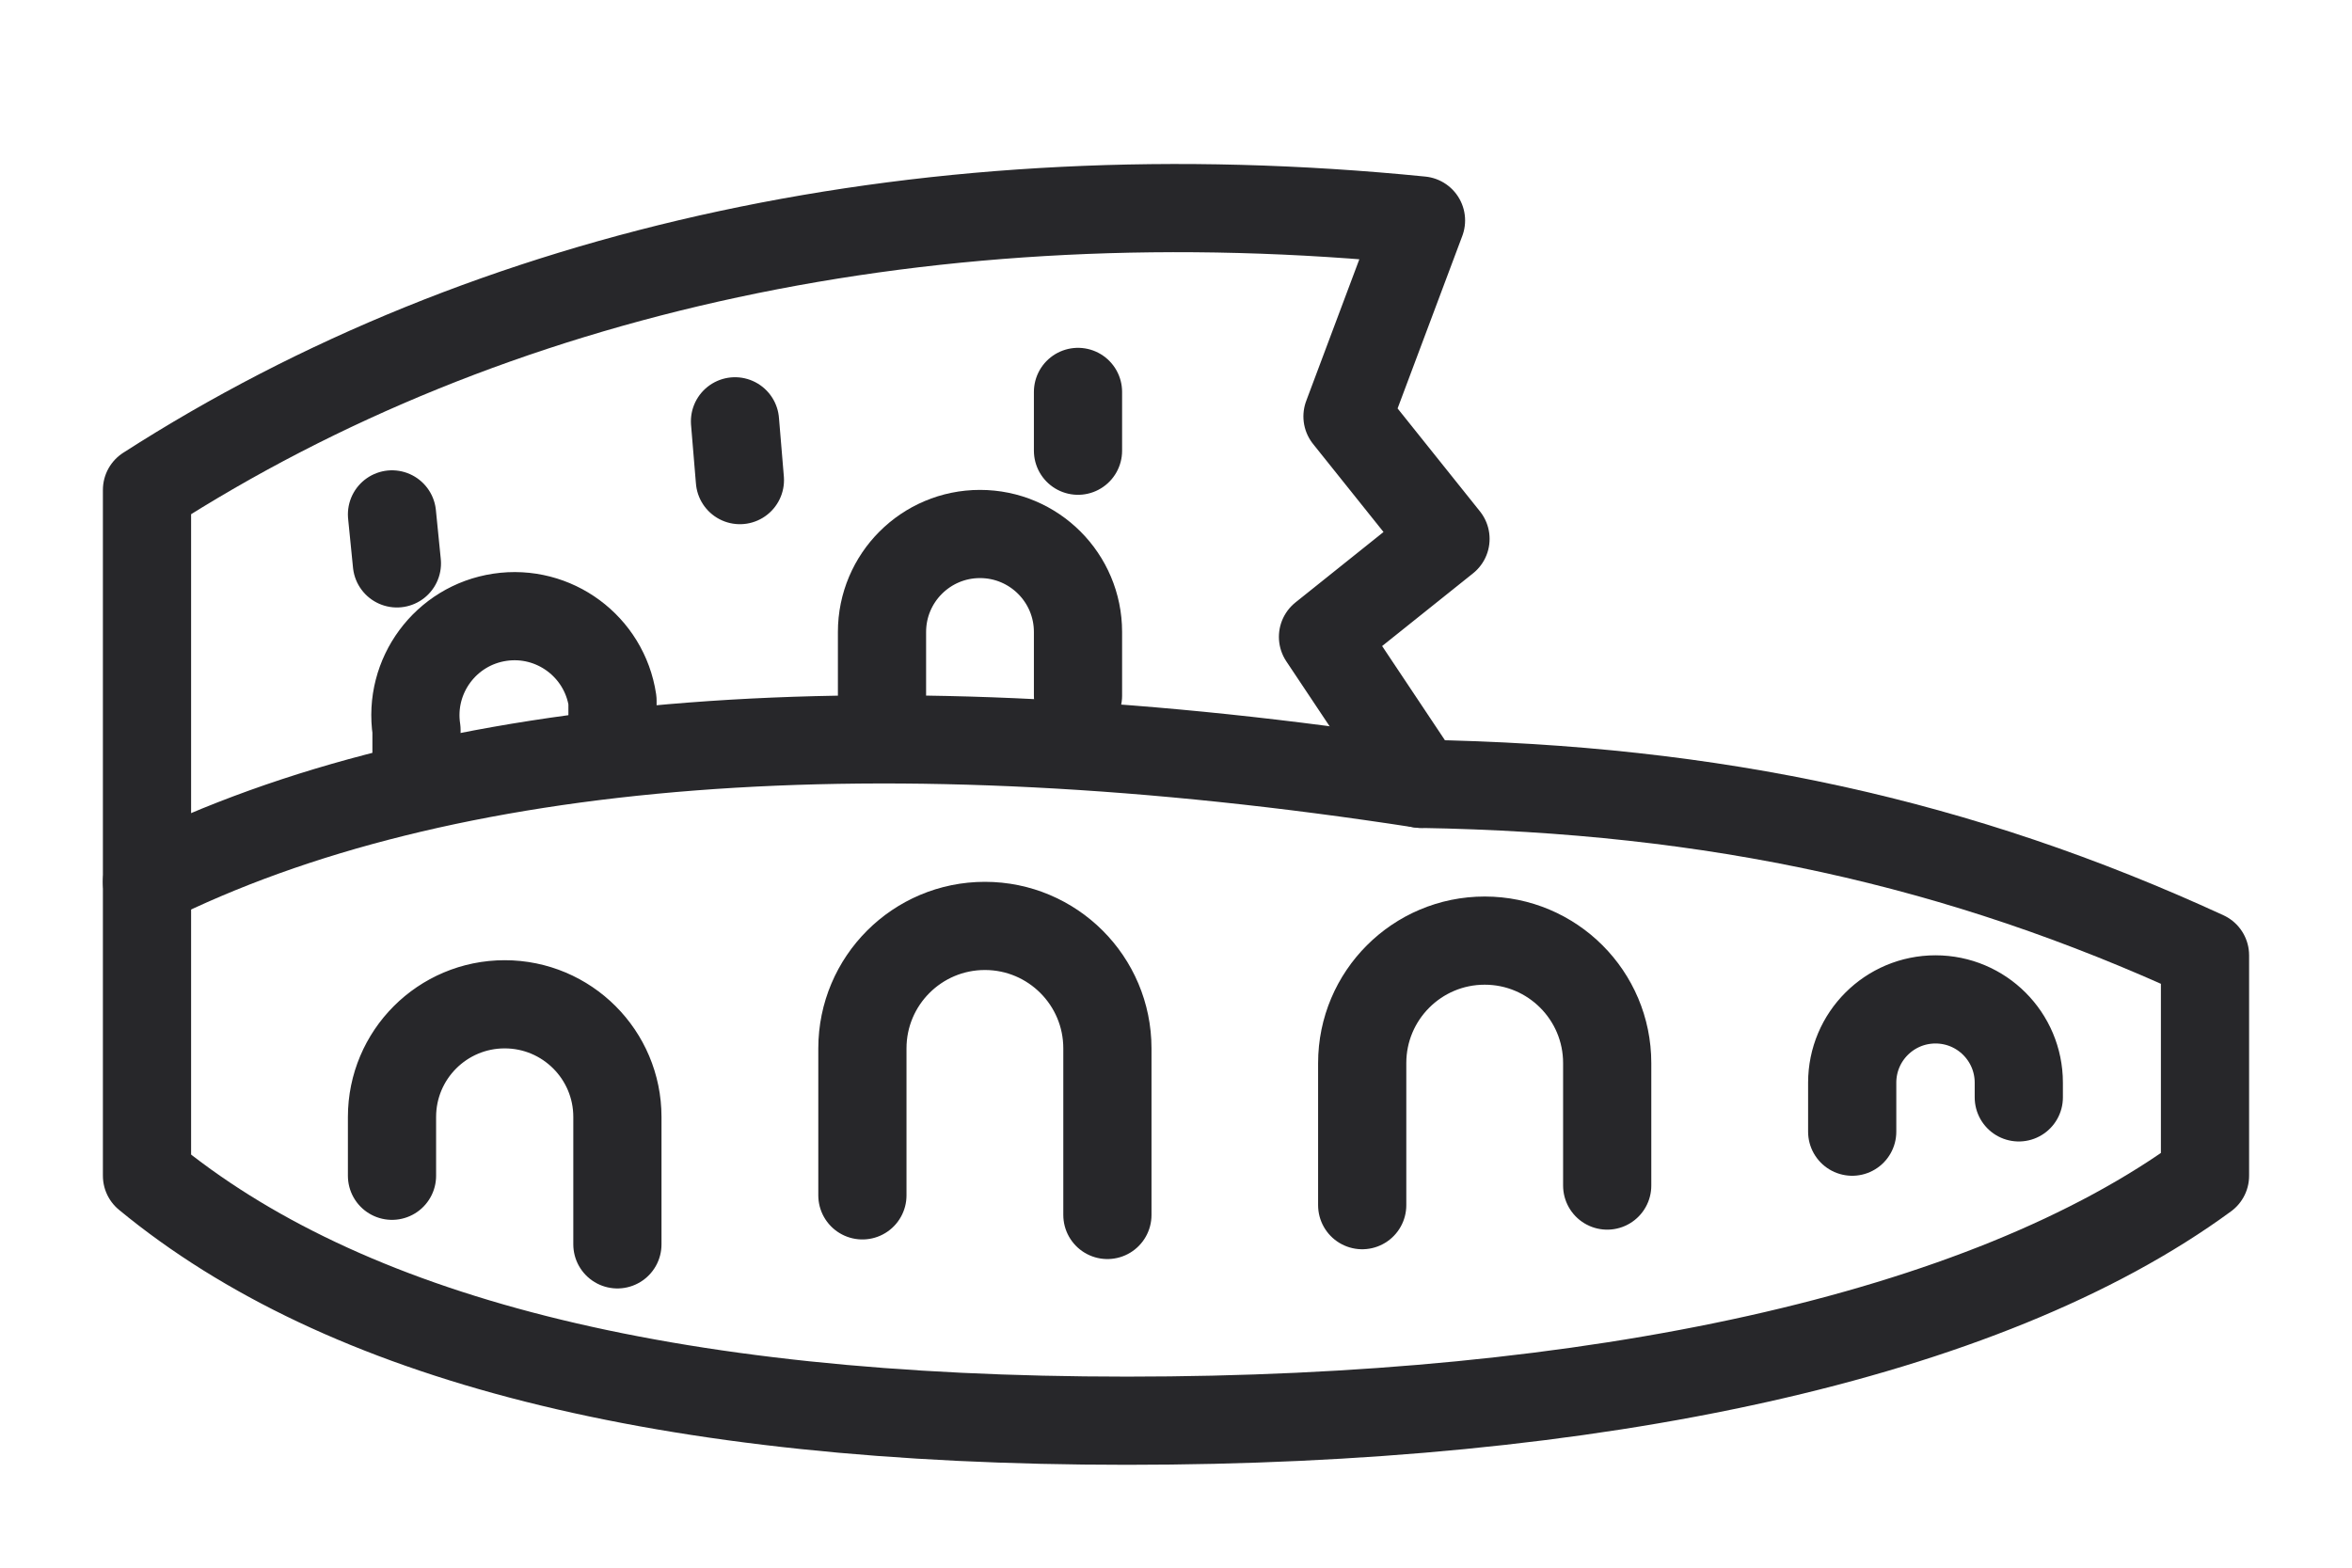
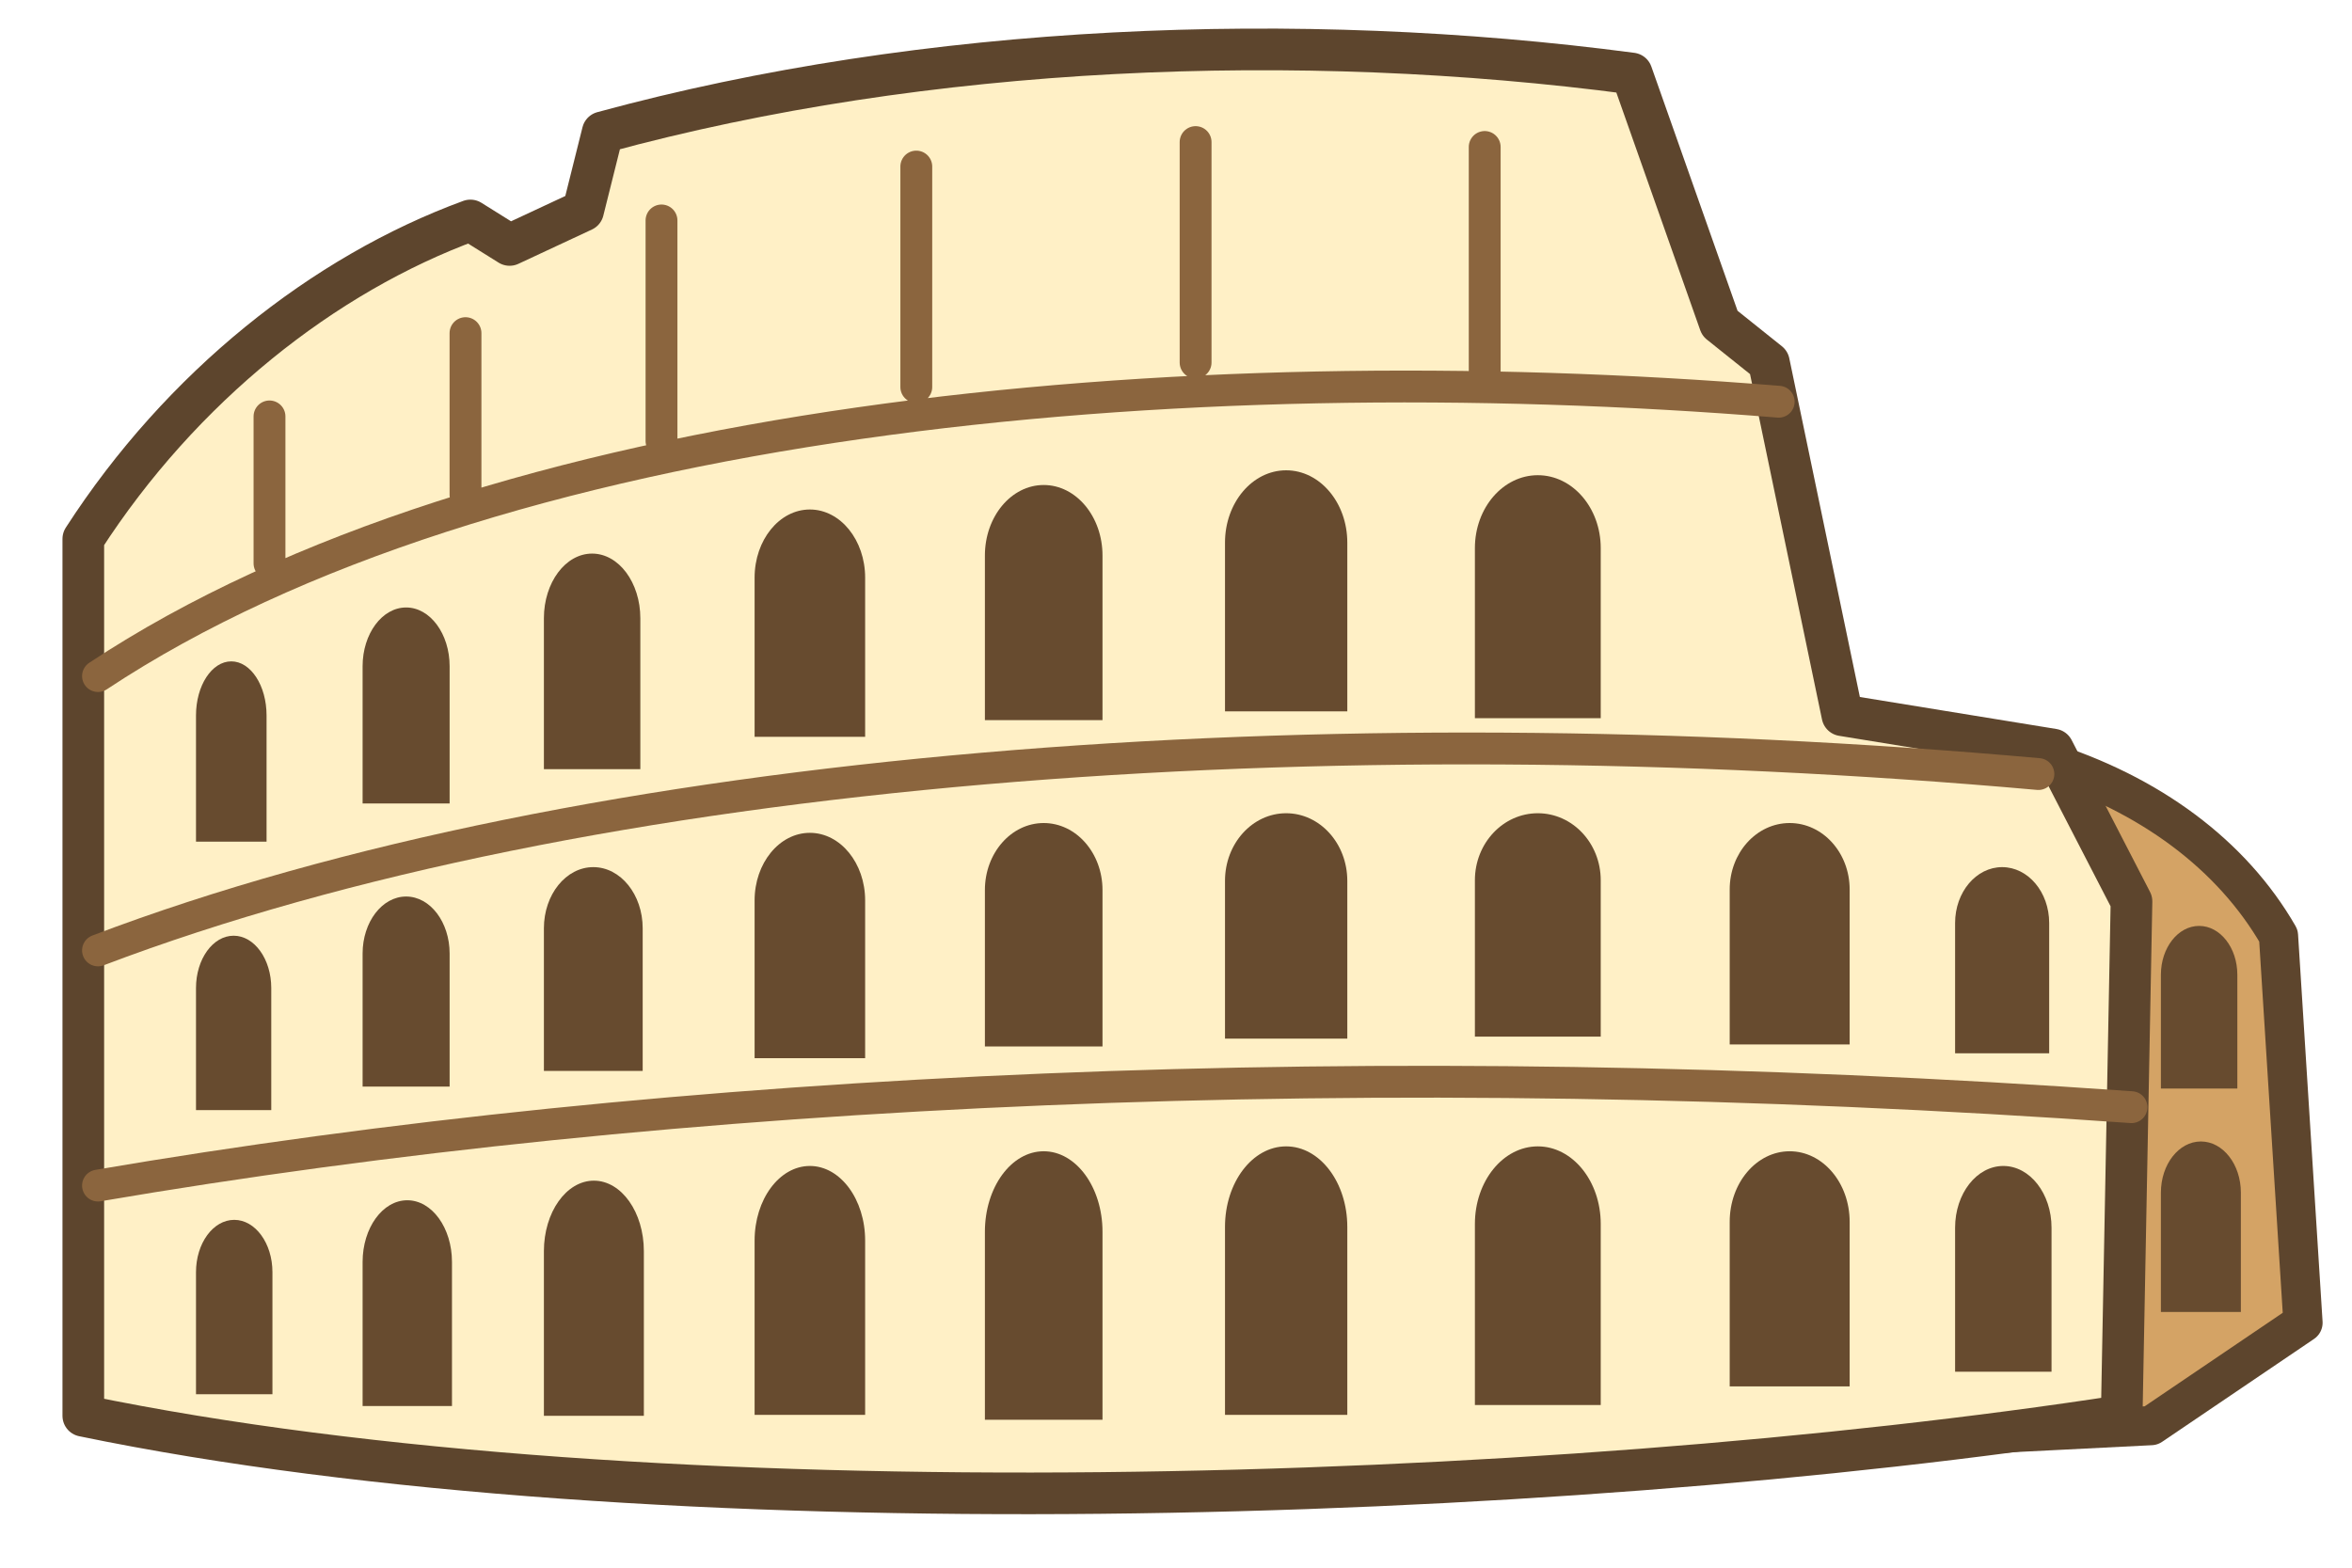
- <svg xmlns="http://www.w3.org/2000/svg" viewBox="0 0 48 32" fill="none" stroke="#27272a" stroke-width="1.8" stroke-linecap="round" stroke-linejoin="round">
-   <path d="M3 24V10C10 5.5 19 3.5 29 4.5l-1.5 4 2 2.5-2.5 2 2 3c6 .1 11 1.2 16 3.5V24c-4.5 3.3-12.5 5-22 5S7 27.3 3 24Z" />
-   <path d="M3 18c6-3 15-3.7 26-2M8 10.5l.1 1M15 8.6l.1 1.2M22 8v1.2" />
-   <path d="M8.5 15.7v-.8a2 2 0 0 1 4-.6v.6m5.5-.7v-1.3a2 2 0 0 1 4 0v1.3" />
-   <path d="M8 24v-1.2a2.3 2.3 0 0 1 4.6 0v2.6m5-1v-3a2.5 2.5 0 0 1 5 0v3.4m5.2-.2v-2.9a2.5 2.5 0 0 1 5 0v2.5m5-1.1v-1a1.7 1.7 0 0 1 3.4 0v.3" />
+ <svg xmlns="http://www.w3.org/2000/svg" viewBox="0 0 48 32">
+   <defs>
+     <path id="arch" d="M0 4V1.2a1.2 1.2 0 0 1 2.4 0V4Z" />
+   </defs>
+   <path fill="#d4a365" stroke="#5d452d" stroke-width=".8" stroke-linejoin="round" d="M34 15.4c5.8-1.3 10.6.4 12.5 3.7l.5 7.9-3.1 2.1-9.9.5Z" />
+   <path fill="#fff0c6" stroke="#5d452d" stroke-width=".85" stroke-linejoin="round" d="M1.7 28.9V11c2-3.1 4.9-5.4 7.9-6.5l.8.5 1.5-.7.4-1.6C18.9.9 26.5.6 33.3 1.5l1.8 5.1 1 .8 1.5 7.2 4.3.7 1.6 3.1-.2 10.5c-11.7 1.8-30 2.4-41.6 0Z" />
+   <path fill="none" stroke="#8b653e" stroke-width=".65" stroke-linecap="round" d="M2 13.8C10 8.5 24 7.2 36.3 8.2M2 19.4c10-3.8 25-4.9 39.6-3.6M2 24.2c11.7-2 26-2.7 41.5-1.6     M5.5 11.5v-3m4 1.6V6.8m4 2.2V4.5m5.2 3.4V3.4m5.7 4V2.9m5.9 4.7V3" />
+   <g fill="#674b2f">
+     <use href="#arch" transform="translate(4 13.5) scale(.6 .92)" />
+     <use href="#arch" transform="translate(7.4 12.4) scale(.74 1)" />
+     <use href="#arch" transform="translate(11.1 11.3) scale(.82 1.1)" />
+     <use href="#arch" transform="translate(15.4 10.4) scale(.94 1.16)" />
+     <use href="#arch" transform="translate(20.1 9.9) scale(1 1.2)" />
+     <use href="#arch" transform="translate(25 9.6) scale(1.04 1.23)" />
+     <use href="#arch" transform="translate(30.1 9.7) scale(1.07 1.24)" />
+     <use href="#arch" transform="translate(4 19.1) scale(.64 .89)" />
+     <use href="#arch" transform="translate(7.4 18.3) scale(.74 .97)" />
+     <use href="#arch" transform="translate(11.1 17.7) scale(.84 1.04)" />
+     <use href="#arch" transform="translate(15.4 17) scale(.94 1.15)" />
+     <use href="#arch" transform="translate(20.1 16.8) scale(1 1.14)" />
+     <use href="#arch" transform="translate(25 16.6) scale(1.04 1.15)" />
+     <use href="#arch" transform="translate(30.1 16.6) scale(1.07 1.14)" />
+     <use href="#arch" transform="translate(35.3 16.8) scale(1.02 1.13)" />
+     <use href="#arch" transform="translate(39.9 17.7) scale(.8 .95)" />
+     <use href="#arch" transform="translate(44.1 18.9) scale(.65 .83)" />
+     <use href="#arch" transform="translate(4 24.9) scale(.65 .89)" />
+     <use href="#arch" transform="translate(7.4 24.5) scale(.76 1.05)" />
+     <use href="#arch" transform="translate(11.1 24.1) scale(.85 1.2)" />
+     <use href="#arch" transform="translate(15.4 23.8) scale(.94 1.27)" />
+     <use href="#arch" transform="translate(20.1 23.5) scale(1 1.37)" />
+     <use href="#arch" transform="translate(25 23.4) scale(1.04 1.37)" />
+     <use href="#arch" transform="translate(30.1 23.4) scale(1.07 1.32)" />
+     <use href="#arch" transform="translate(35.3 23.5) scale(1.02 1.2)" />
+     <use href="#arch" transform="translate(39.9 23.8) scale(.82 1.05)" />
+     <use href="#arch" transform="translate(44.1 23.3) scale(.68 .87)" />
+   </g>
</svg>
